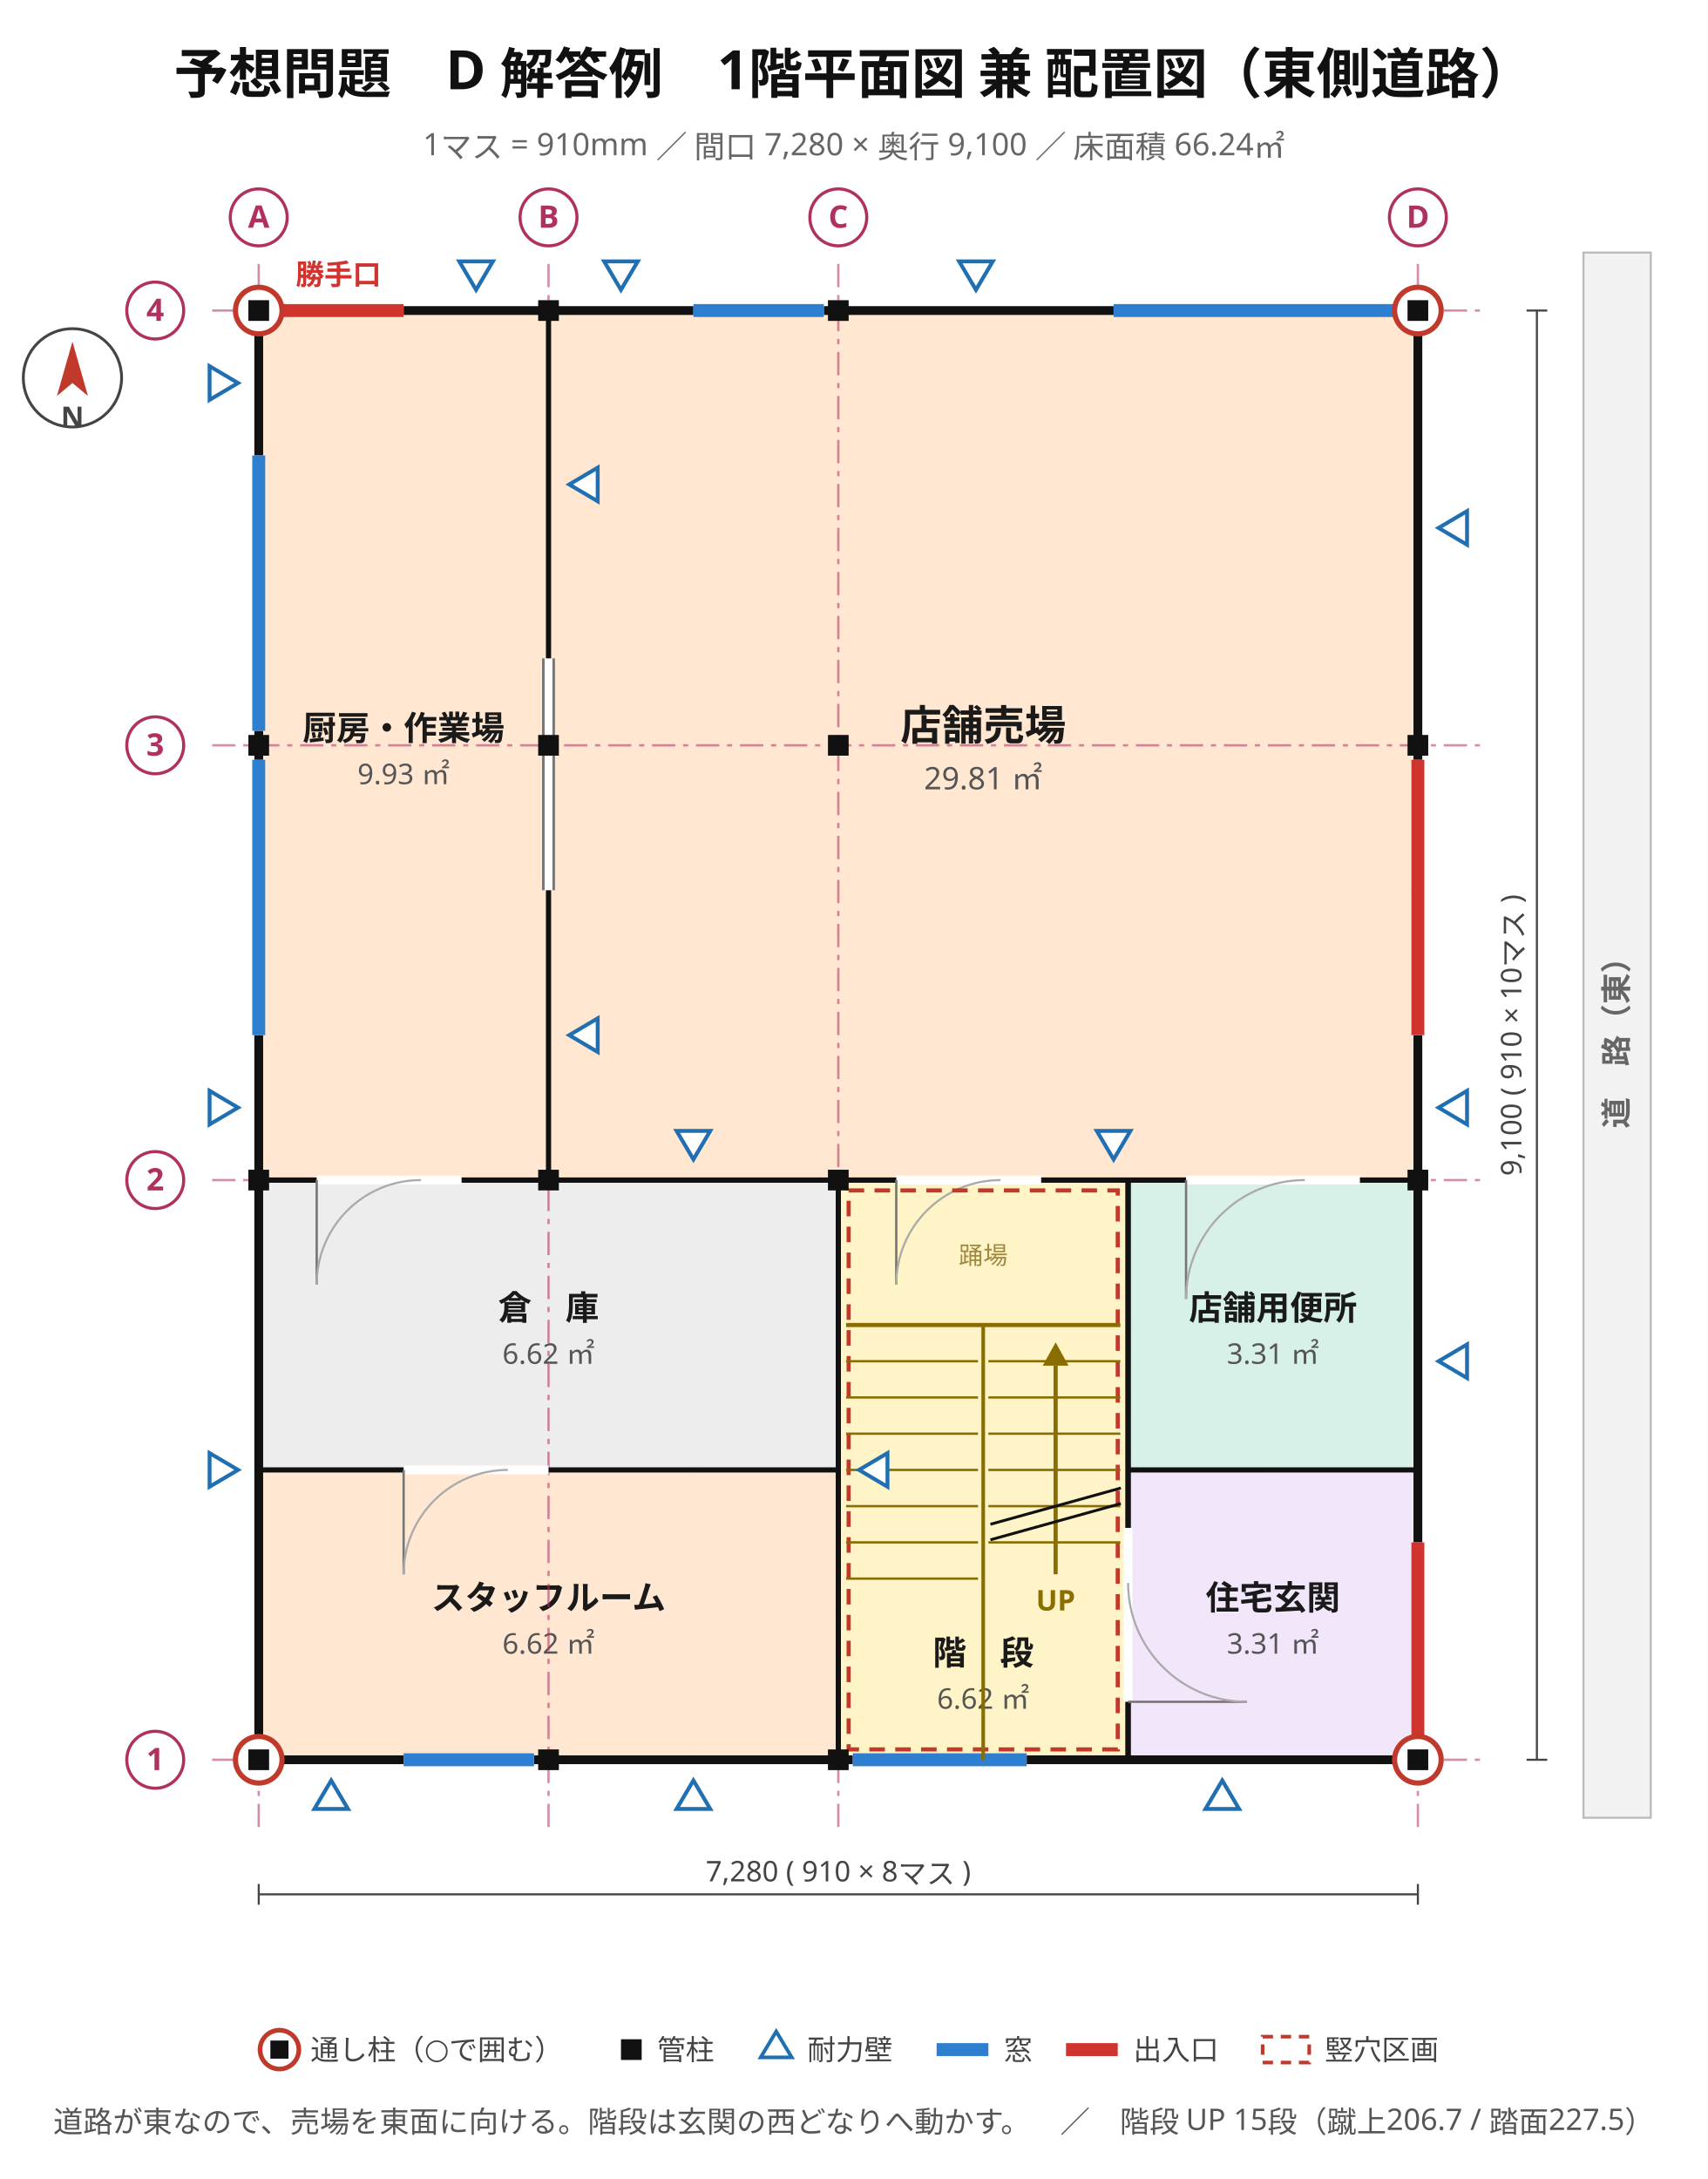
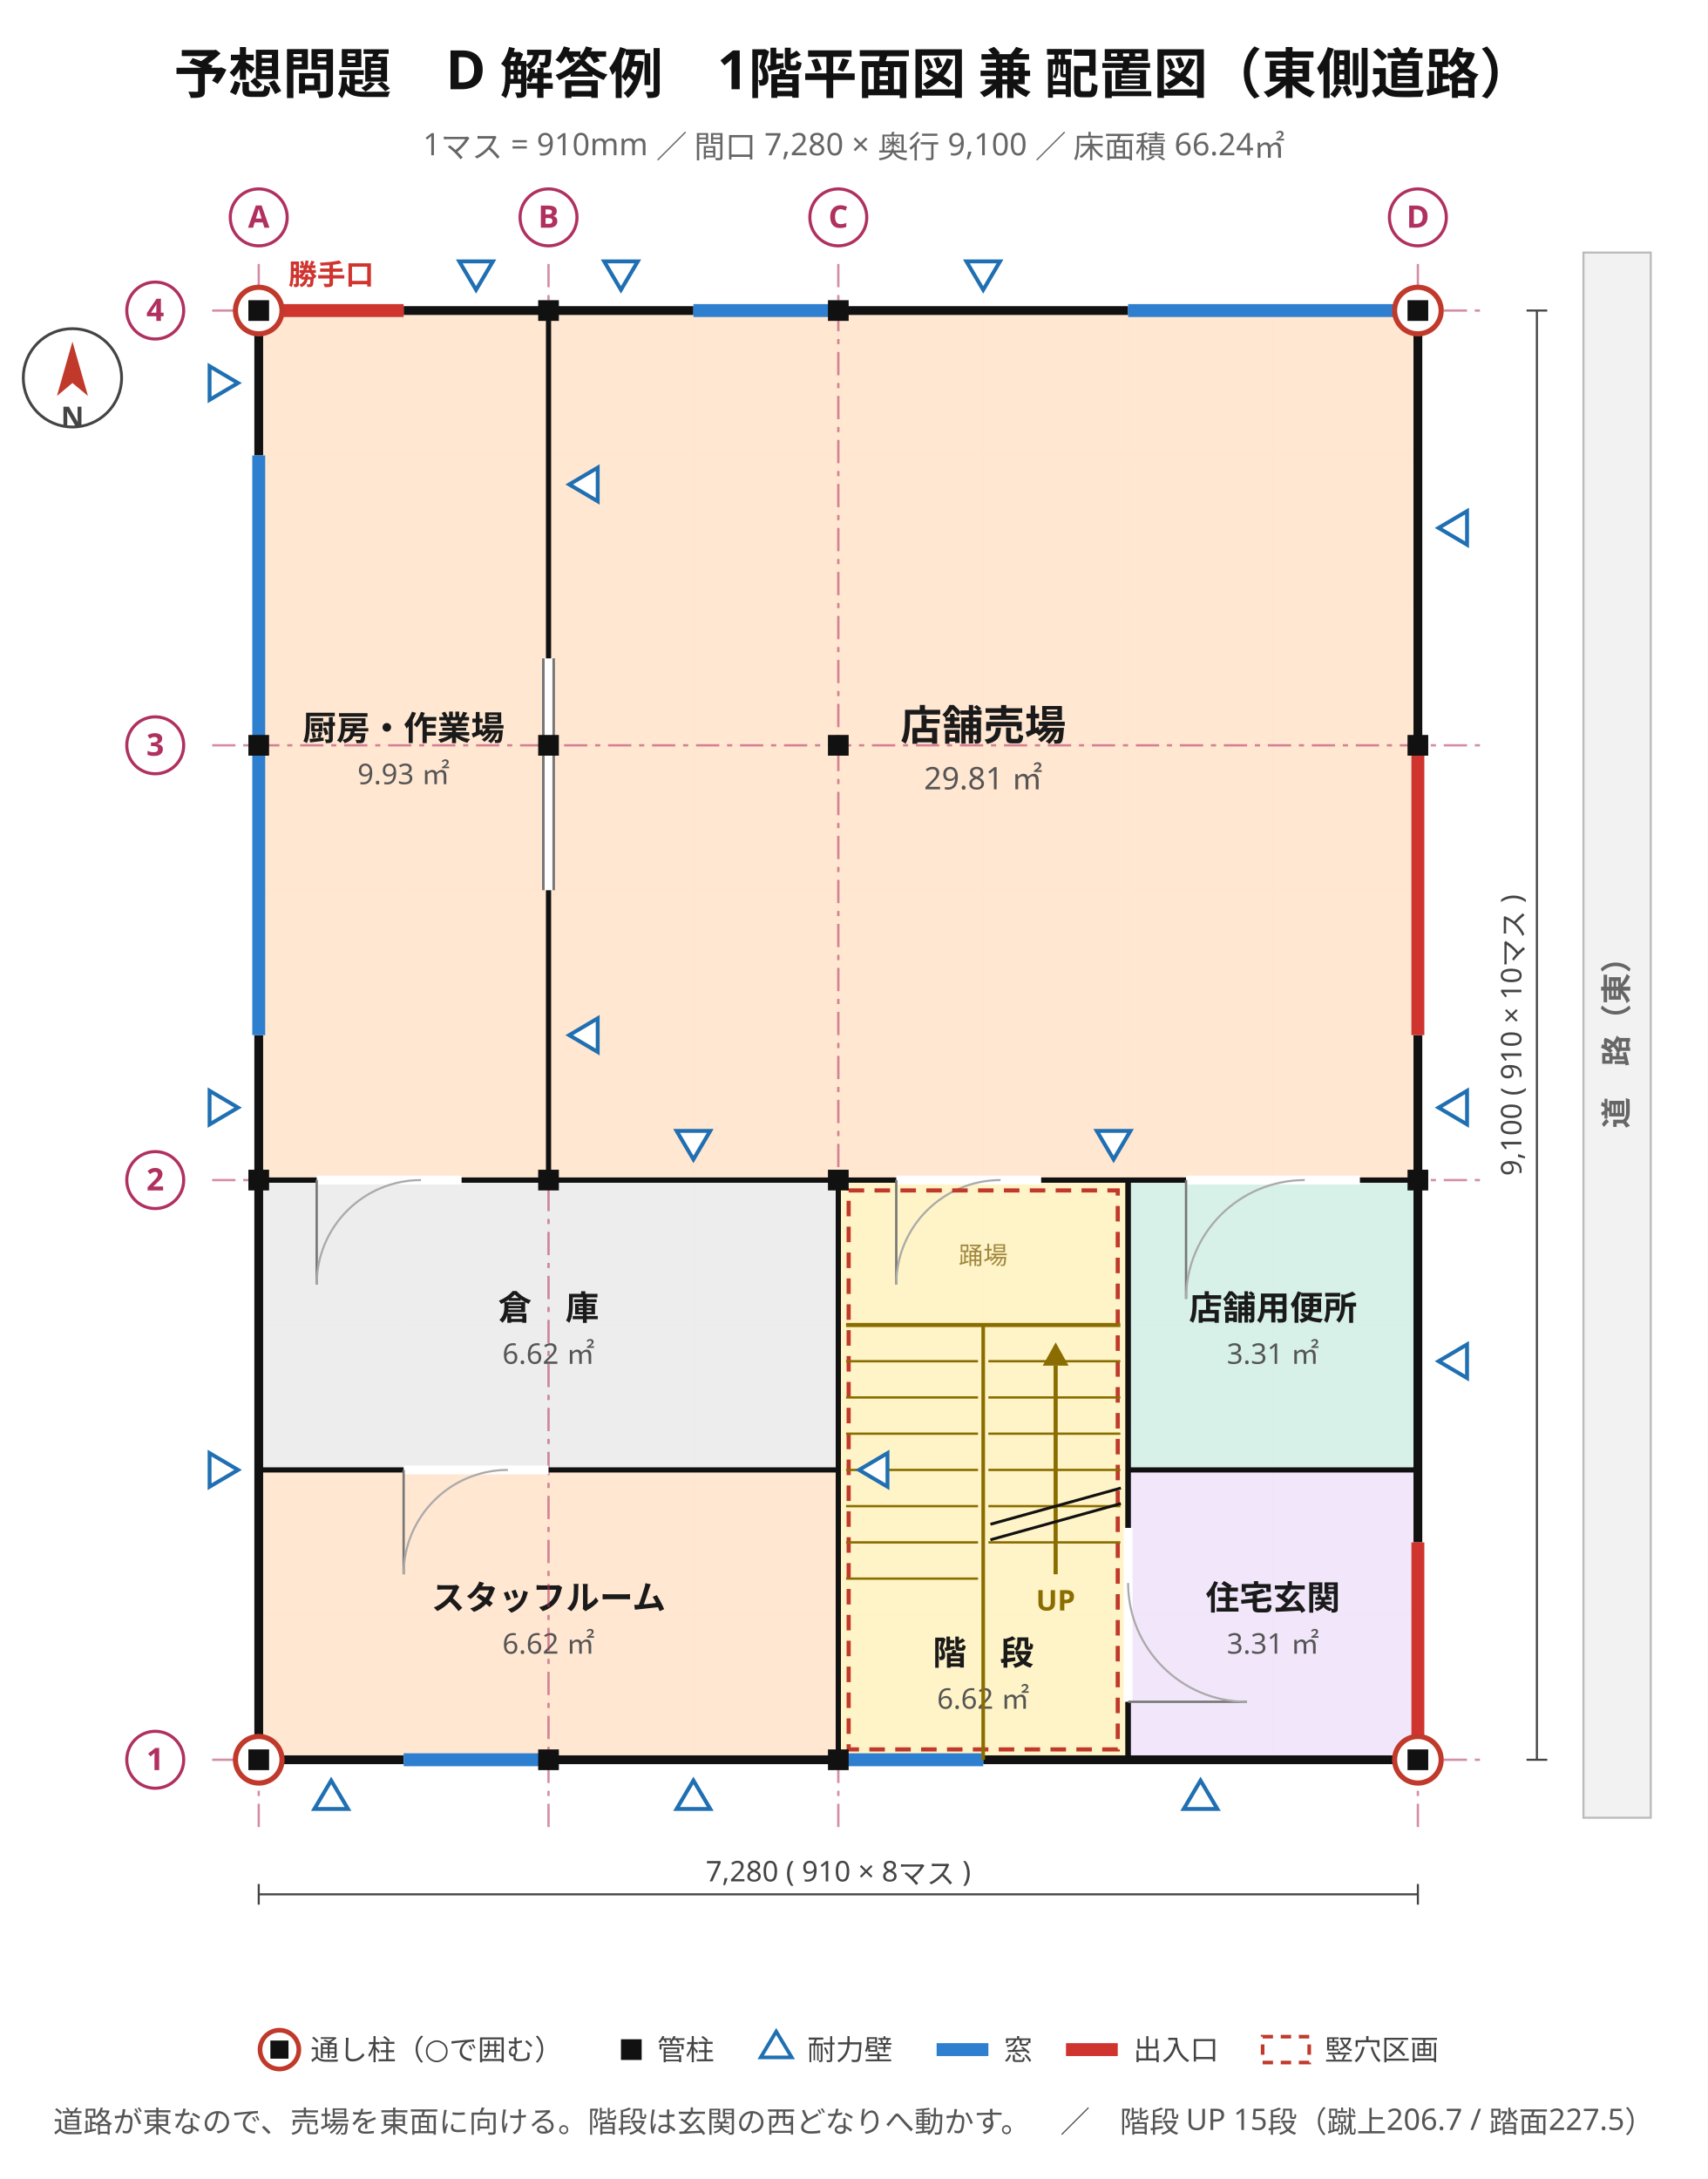
<svg xmlns="http://www.w3.org/2000/svg" viewBox="0 0 660 842" width="660" height="842" font-family="'Hiragino Sans','Hiragino Kaku Gothic ProN','Noto Sans JP','Yu Gothic',Meiryo,'IPAGothic',sans-serif">
  <rect width="660" height="842" fill="#ffffff" />
  <text x="330" y="36" font-size="21" text-anchor="middle" fill="#111" font-weight="700" font-family="'Hiragino Sans','Hiragino Kaku Gothic ProN','Noto Sans JP','Yu Gothic',Meiryo,'IPAGothic',sans-serif">予想問題　D 解答例　1階平面図 兼 配置図（東側道路）</text>
  <text x="330" y="60" font-size="12" text-anchor="middle" fill="#666" font-weight="400" font-family="'Hiragino Sans','Hiragino Kaku Gothic ProN','Noto Sans JP','Yu Gothic',Meiryo,'IPAGothic',sans-serif">1マス = 910mm ／ 間口 7,280 × 奥行 9,100 ／ 床面積 66.24㎡</text>
  <line x1="100" y1="120" x2="100" y2="680" stroke="#e8e8e8" stroke-width="0.7" />
  <line x1="156" y1="120" x2="156" y2="680" stroke="#e8e8e8" stroke-width="0.7" />
  <line x1="212" y1="120" x2="212" y2="680" stroke="#e8e8e8" stroke-width="0.7" />
  <line x1="268" y1="120" x2="268" y2="680" stroke="#e8e8e8" stroke-width="0.7" />
  <line x1="324" y1="120" x2="324" y2="680" stroke="#e8e8e8" stroke-width="0.7" />
  <line x1="380" y1="120" x2="380" y2="680" stroke="#e8e8e8" stroke-width="0.7" />
  <line x1="436" y1="120" x2="436" y2="680" stroke="#e8e8e8" stroke-width="0.7" />
  <line x1="492" y1="120" x2="492" y2="680" stroke="#e8e8e8" stroke-width="0.7" />
  <line x1="548" y1="120" x2="548" y2="680" stroke="#e8e8e8" stroke-width="0.7" />
  <line x1="100" y1="680" x2="548" y2="680" stroke="#e8e8e8" stroke-width="0.7" />
  <line x1="100" y1="624" x2="548" y2="624" stroke="#e8e8e8" stroke-width="0.7" />
  <line x1="100" y1="568" x2="548" y2="568" stroke="#e8e8e8" stroke-width="0.7" />
  <line x1="100" y1="512" x2="548" y2="512" stroke="#e8e8e8" stroke-width="0.7" />
  <line x1="100" y1="456" x2="548" y2="456" stroke="#e8e8e8" stroke-width="0.7" />
  <line x1="100" y1="400" x2="548" y2="400" stroke="#e8e8e8" stroke-width="0.7" />
  <line x1="100" y1="344" x2="548" y2="344" stroke="#e8e8e8" stroke-width="0.7" />
  <line x1="100" y1="288" x2="548" y2="288" stroke="#e8e8e8" stroke-width="0.7" />
  <line x1="100" y1="232" x2="548" y2="232" stroke="#e8e8e8" stroke-width="0.7" />
  <line x1="100" y1="176" x2="548" y2="176" stroke="#e8e8e8" stroke-width="0.7" />
  <line x1="100" y1="120" x2="548" y2="120" stroke="#e8e8e8" stroke-width="0.7" />
  <rect x="100" y="568" width="224" height="112" fill="#ffe6d0" stroke="#c9762f" stroke-width="1.2" opacity="0.95" />
  <text x="212" y="622" font-size="13" text-anchor="middle" fill="#1a1a1a" font-weight="700" font-family="'Hiragino Sans','Hiragino Kaku Gothic ProN','Noto Sans JP','Yu Gothic',Meiryo,'IPAGothic',sans-serif">スタッフルーム</text>
  <text x="212" y="639" font-size="11" text-anchor="middle" fill="#555" font-weight="400" font-family="'Hiragino Sans','Hiragino Kaku Gothic ProN','Noto Sans JP','Yu Gothic',Meiryo,'IPAGothic',sans-serif">6.62 ㎡</text>
  <rect x="100" y="456" width="224" height="112" fill="#ececec" stroke="#8a8a8a" stroke-width="1.2" opacity="0.95" />
  <text x="212" y="510" font-size="13" text-anchor="middle" fill="#1a1a1a" font-weight="700" font-family="'Hiragino Sans','Hiragino Kaku Gothic ProN','Noto Sans JP','Yu Gothic',Meiryo,'IPAGothic',sans-serif">倉　庫</text>
  <text x="212" y="527" font-size="11" text-anchor="middle" fill="#555" font-weight="400" font-family="'Hiragino Sans','Hiragino Kaku Gothic ProN','Noto Sans JP','Yu Gothic',Meiryo,'IPAGothic',sans-serif">6.62 ㎡</text>
  <rect x="324" y="456" width="112" height="224" fill="#fff3c4" stroke="#bb9508" stroke-width="1.2" opacity="0.95" />
  <text x="380" y="643.28" font-size="13" text-anchor="middle" fill="#1a1a1a" font-weight="700" font-family="'Hiragino Sans','Hiragino Kaku Gothic ProN','Noto Sans JP','Yu Gothic',Meiryo,'IPAGothic',sans-serif">階　段</text>
  <text x="380" y="660.28" font-size="11" text-anchor="middle" fill="#555" font-weight="400" font-family="'Hiragino Sans','Hiragino Kaku Gothic ProN','Noto Sans JP','Yu Gothic',Meiryo,'IPAGothic',sans-serif">6.62 ㎡</text>
  <rect x="436" y="568" width="112" height="112" fill="#f1e6fa" stroke="#8b62b5" stroke-width="1.2" opacity="0.95" />
  <text x="492" y="622" font-size="13" text-anchor="middle" fill="#1a1a1a" font-weight="700" font-family="'Hiragino Sans','Hiragino Kaku Gothic ProN','Noto Sans JP','Yu Gothic',Meiryo,'IPAGothic',sans-serif">住宅玄関</text>
  <text x="492" y="639" font-size="11" text-anchor="middle" fill="#555" font-weight="400" font-family="'Hiragino Sans','Hiragino Kaku Gothic ProN','Noto Sans JP','Yu Gothic',Meiryo,'IPAGothic',sans-serif">3.31 ㎡</text>
  <rect x="436" y="456" width="112" height="112" fill="#d5f0e7" stroke="#2f9077" stroke-width="1.2" opacity="0.95" />
  <text x="492" y="510" font-size="13" text-anchor="middle" fill="#1a1a1a" font-weight="700" font-family="'Hiragino Sans','Hiragino Kaku Gothic ProN','Noto Sans JP','Yu Gothic',Meiryo,'IPAGothic',sans-serif">店舗用便所</text>
  <text x="492" y="527" font-size="11" text-anchor="middle" fill="#555" font-weight="400" font-family="'Hiragino Sans','Hiragino Kaku Gothic ProN','Noto Sans JP','Yu Gothic',Meiryo,'IPAGothic',sans-serif">3.31 ㎡</text>
  <rect x="100" y="120" width="112" height="336" fill="#ffe6d0" stroke="#c9762f" stroke-width="1.2" opacity="0.95" />
  <text x="156" y="286" font-size="13" text-anchor="middle" fill="#1a1a1a" font-weight="700" font-family="'Hiragino Sans','Hiragino Kaku Gothic ProN','Noto Sans JP','Yu Gothic',Meiryo,'IPAGothic',sans-serif">厨房・作業場</text>
  <text x="156" y="303" font-size="11" text-anchor="middle" fill="#555" font-weight="400" font-family="'Hiragino Sans','Hiragino Kaku Gothic ProN','Noto Sans JP','Yu Gothic',Meiryo,'IPAGothic',sans-serif">9.93 ㎡</text>
  <rect x="212" y="120" width="336" height="336" fill="#ffe6d0" stroke="#c9762f" stroke-width="1.2" opacity="0.95" />
  <text x="380" y="286" font-size="16" text-anchor="middle" fill="#1a1a1a" font-weight="700" font-family="'Hiragino Sans','Hiragino Kaku Gothic ProN','Noto Sans JP','Yu Gothic',Meiryo,'IPAGothic',sans-serif">店舗売場</text>
  <text x="380" y="305" font-size="12" text-anchor="middle" fill="#555" font-weight="400" font-family="'Hiragino Sans','Hiragino Kaku Gothic ProN','Noto Sans JP','Yu Gothic',Meiryo,'IPAGothic',sans-serif">29.81 ㎡</text>
  <line x1="100" y1="102" x2="100" y2="706" stroke="#b03060" stroke-width="0.9" stroke-dasharray="9 3 2 3" opacity="0.55" />
  <line x1="212" y1="102" x2="212" y2="706" stroke="#b03060" stroke-width="0.9" stroke-dasharray="9 3 2 3" opacity="0.55" />
  <line x1="324" y1="102" x2="324" y2="706" stroke="#b03060" stroke-width="0.9" stroke-dasharray="9 3 2 3" opacity="0.55" />
  <line x1="548" y1="102" x2="548" y2="706" stroke="#b03060" stroke-width="0.9" stroke-dasharray="9 3 2 3" opacity="0.55" />
  <line x1="82" y1="680" x2="574" y2="680" stroke="#b03060" stroke-width="0.9" stroke-dasharray="9 3 2 3" opacity="0.55" />
  <line x1="82" y1="456" x2="574" y2="456" stroke="#b03060" stroke-width="0.9" stroke-dasharray="9 3 2 3" opacity="0.55" />
  <line x1="82" y1="288" x2="574" y2="288" stroke="#b03060" stroke-width="0.9" stroke-dasharray="9 3 2 3" opacity="0.55" />
  <line x1="82" y1="120" x2="574" y2="120" stroke="#b03060" stroke-width="0.9" stroke-dasharray="9 3 2 3" opacity="0.55" />
  <rect x="100" y="120" width="448" height="560" stroke="#111" stroke-width="3.4" fill="none" />
-   <line x1="548" y1="400" x2="548" y2="293.6" stroke="#ffffff" stroke-width="4.2" />
-   <line x1="548" y1="400" x2="548" y2="293.6" stroke="#d0342f" stroke-width="5.0" />
-   <line x1="548" y1="674.4" x2="548" y2="596" stroke="#ffffff" stroke-width="4.2" />
-   <line x1="548" y1="674.4" x2="548" y2="596" stroke="#d0342f" stroke-width="5.0" />
-   <line x1="156" y1="680" x2="206.4" y2="680" stroke="#ffffff" stroke-width="4.2" />
-   <line x1="156" y1="680" x2="206.4" y2="680" stroke="#2f7fd0" stroke-width="5.0" />
-   <line x1="329.6" y1="680" x2="396.8" y2="680" stroke="#ffffff" stroke-width="4.2" />
-   <line x1="329.6" y1="680" x2="396.8" y2="680" stroke="#2f7fd0" stroke-width="5.0" />
-   <line x1="105.6" y1="120" x2="156" y2="120" stroke="#ffffff" stroke-width="4.2" />
-   <line x1="105.6" y1="120" x2="156" y2="120" stroke="#d0342f" stroke-width="5.0" />
-   <text x="130.8" y="110" font-size="11" text-anchor="middle" fill="#d0342f" font-weight="700" font-family="'Hiragino Sans','Hiragino Kaku Gothic ProN','Noto Sans JP','Yu Gothic',Meiryo,'IPAGothic',sans-serif">勝手口</text>
-   <line x1="268" y1="120" x2="318.4" y2="120" stroke="#ffffff" stroke-width="4.2" />
-   <line x1="268" y1="120" x2="318.4" y2="120" stroke="#2f7fd0" stroke-width="5.0" />
-   <line x1="430.4" y1="120" x2="542.4" y2="120" stroke="#ffffff" stroke-width="4.2" />
-   <line x1="430.4" y1="120" x2="542.4" y2="120" stroke="#2f7fd0" stroke-width="5.0" />
-   <line x1="100" y1="400" x2="100" y2="293.6" stroke="#ffffff" stroke-width="4.2" />
-   <line x1="100" y1="400" x2="100" y2="293.6" stroke="#2f7fd0" stroke-width="5.0" />
-   <line x1="100" y1="282.4" x2="100" y2="176" stroke="#ffffff" stroke-width="4.2" />
-   <line x1="100" y1="282.4" x2="100" y2="176" stroke="#2f7fd0" stroke-width="5.0" />
+   <line x1="548" y1="400" x2="548" y2="288" stroke="#ffffff" stroke-width="4.2" />
+   <line x1="548" y1="400" x2="548" y2="288" stroke="#d0342f" stroke-width="5.0" />
+   <line x1="548" y1="680" x2="548" y2="596" stroke="#ffffff" stroke-width="4.2" />
+   <line x1="548" y1="680" x2="548" y2="596" stroke="#d0342f" stroke-width="5.0" />
+   <line x1="156" y1="680" x2="212" y2="680" stroke="#ffffff" stroke-width="4.2" />
+   <line x1="156" y1="680" x2="212" y2="680" stroke="#2f7fd0" stroke-width="5.0" />
+   <line x1="324" y1="680" x2="380" y2="680" stroke="#ffffff" stroke-width="4.2" />
+   <line x1="324" y1="680" x2="380" y2="680" stroke="#2f7fd0" stroke-width="5.0" />
+   <line x1="100" y1="120" x2="156" y2="120" stroke="#ffffff" stroke-width="4.2" />
+   <line x1="100" y1="120" x2="156" y2="120" stroke="#d0342f" stroke-width="5.0" />
+   <text x="128" y="110" font-size="11" text-anchor="middle" fill="#d0342f" font-weight="700" font-family="'Hiragino Sans','Hiragino Kaku Gothic ProN','Noto Sans JP','Yu Gothic',Meiryo,'IPAGothic',sans-serif">勝手口</text>
+   <line x1="268" y1="120" x2="324" y2="120" stroke="#ffffff" stroke-width="4.2" />
+   <line x1="268" y1="120" x2="324" y2="120" stroke="#2f7fd0" stroke-width="5.0" />
+   <line x1="436" y1="120" x2="548" y2="120" stroke="#ffffff" stroke-width="4.2" />
+   <line x1="436" y1="120" x2="548" y2="120" stroke="#2f7fd0" stroke-width="5.0" />
+   <line x1="100" y1="400" x2="100" y2="288" stroke="#ffffff" stroke-width="4.2" />
+   <line x1="100" y1="400" x2="100" y2="288" stroke="#2f7fd0" stroke-width="5.0" />
+   <line x1="100" y1="288" x2="100" y2="176" stroke="#ffffff" stroke-width="4.2" />
+   <line x1="100" y1="288" x2="100" y2="176" stroke="#2f7fd0" stroke-width="5.0" />
+   <line x1="436" y1="680" x2="436" y2="456" stroke="#111" stroke-width="2.0" />
+   <line x1="324" y1="456" x2="436" y2="456" stroke="#111" stroke-width="2.0" />
+   <line x1="100" y1="456" x2="212" y2="456" stroke="#111" stroke-width="2.0" />
  <line x1="212" y1="456" x2="212" y2="120" stroke="#111" stroke-width="2.0" />
  <line x1="324" y1="680" x2="324" y2="568" stroke="#111" stroke-width="2.0" />
-   <line x1="324" y1="456" x2="436" y2="456" stroke="#111" stroke-width="2.0" />
-   <line x1="100" y1="456" x2="212" y2="456" stroke="#111" stroke-width="2.0" />
+   <line x1="212" y1="456" x2="548" y2="456" stroke="#111" stroke-width="2.0" />
+   <line x1="436" y1="456" x2="548" y2="456" stroke="#111" stroke-width="2.0" />
+   <line x1="100" y1="456" x2="324" y2="456" stroke="#111" stroke-width="2.0" />
  <line x1="436" y1="680" x2="436" y2="568" stroke="#111" stroke-width="2.0" />
-   <line x1="212" y1="456" x2="548" y2="456" stroke="#111" stroke-width="2.0" />
+   <line x1="324" y1="568" x2="324" y2="456" stroke="#111" stroke-width="2.0" />
  <line x1="324" y1="680" x2="324" y2="456" stroke="#111" stroke-width="2.0" />
  <line x1="436" y1="568" x2="548" y2="568" stroke="#111" stroke-width="2.0" />
-   <line x1="324" y1="568" x2="324" y2="456" stroke="#111" stroke-width="2.0" />
+   <line x1="436" y1="568" x2="436" y2="456" stroke="#111" stroke-width="2.0" />
  <line x1="100" y1="568" x2="324" y2="568" stroke="#111" stroke-width="2.0" />
-   <line x1="436" y1="456" x2="548" y2="456" stroke="#111" stroke-width="2.0" />
-   <line x1="436" y1="568" x2="436" y2="456" stroke="#111" stroke-width="2.0" />
-   <line x1="100" y1="456" x2="324" y2="456" stroke="#111" stroke-width="2.0" />
-   <line x1="436" y1="680" x2="436" y2="456" stroke="#111" stroke-width="2.0" />
  <line x1="436" y1="657.6" x2="436" y2="590.4" stroke="#ffffff" stroke-width="3.4" />
  <line x1="436" y1="657.6" x2="481.92" y2="657.6" stroke="#777" stroke-width="0.9" />
  <path d="M 481.9 657.6 A 45.9 45.9 0 0 1 436.0 611.7" stroke="#aaa" stroke-width="0.8" fill="none" />
  <line x1="458.4" y1="456" x2="525.6" y2="456" stroke="#ffffff" stroke-width="3.4" />
  <line x1="458.4" y1="456" x2="458.4" y2="501.92" stroke="#777" stroke-width="0.9" />
  <path d="M 458.4 501.9 A 45.9 45.9 0 0 1 504.3 456.0" stroke="#aaa" stroke-width="0.8" fill="none" />
  <line x1="212" y1="344" x2="212" y2="254.4" stroke="#ffffff" stroke-width="3.4" />
  <line x1="210" y1="344" x2="210" y2="254.4" stroke="#777" stroke-width="1.0" />
  <line x1="214" y1="344" x2="214" y2="254.4" stroke="#777" stroke-width="1.0" />
  <line x1="122.4" y1="456" x2="178.4" y2="456" stroke="#ffffff" stroke-width="3.4" />
  <line x1="122.4" y1="456" x2="122.4" y2="496.32" stroke="#777" stroke-width="0.9" />
  <path d="M 122.4 496.3 A 40.3 40.3 0 0 1 162.7 456.0" stroke="#aaa" stroke-width="0.8" fill="none" />
  <line x1="156" y1="568" x2="212" y2="568" stroke="#ffffff" stroke-width="3.4" />
  <line x1="156" y1="568" x2="156" y2="608.32" stroke="#777" stroke-width="0.9" />
  <path d="M 156.0 608.3 A 40.3 40.3 0 0 1 196.3 568.0" stroke="#aaa" stroke-width="0.8" fill="none" />
  <line x1="346.4" y1="456" x2="402.4" y2="456" stroke="#ffffff" stroke-width="3.4" />
  <line x1="346.4" y1="456" x2="346.4" y2="496.32" stroke="#777" stroke-width="0.9" />
  <path d="M 346.4 496.3 A 40.3 40.3 0 0 1 386.7 456.0" stroke="#aaa" stroke-width="0.8" fill="none" />
  <rect x="328" y="460" width="104" height="216" fill="none" stroke="#c0392b" stroke-width="1.6" stroke-dasharray="6 4" />
  <line x1="327" y1="512" x2="433" y2="512" stroke="#8a6d00" stroke-width="1.6" />
  <line x1="380" y1="680" x2="380" y2="512" stroke="#8a6d00" stroke-width="1.4" />
  <line x1="382" y1="526" x2="433" y2="526" stroke="#8a6d00" stroke-width="0.9" />
  <line x1="382" y1="540" x2="433" y2="540" stroke="#8a6d00" stroke-width="0.9" />
  <line x1="382" y1="554" x2="433" y2="554" stroke="#8a6d00" stroke-width="0.9" />
  <line x1="382" y1="568" x2="433" y2="568" stroke="#8a6d00" stroke-width="0.9" />
  <line x1="382" y1="582" x2="433" y2="582" stroke="#8a6d00" stroke-width="0.9" />
  <line x1="382" y1="596" x2="433" y2="596" stroke="#8a6d00" stroke-width="0.9" />
  <line x1="327" y1="526" x2="378" y2="526" stroke="#8a6d00" stroke-width="0.9" />
  <line x1="327" y1="540" x2="378" y2="540" stroke="#8a6d00" stroke-width="0.9" />
  <line x1="327" y1="554" x2="378" y2="554" stroke="#8a6d00" stroke-width="0.9" />
  <line x1="327" y1="568" x2="378" y2="568" stroke="#8a6d00" stroke-width="0.9" />
  <line x1="327" y1="582" x2="378" y2="582" stroke="#8a6d00" stroke-width="0.9" />
  <line x1="327" y1="596" x2="378" y2="596" stroke="#8a6d00" stroke-width="0.9" />
  <line x1="327" y1="610" x2="378" y2="610" stroke="#8a6d00" stroke-width="0.9" />
  <line x1="408" y1="608.32" x2="408" y2="527.72" stroke="#8a6d00" stroke-width="1.6" />
  <polygon points="408,518.72 403,527.72 413,527.72" fill="#8a6d00" />
  <text x="408" y="622.32" font-size="11" text-anchor="middle" fill="#8a6d00" font-weight="700" font-family="'Hiragino Sans','Hiragino Kaku Gothic ProN','Noto Sans JP','Yu Gothic',Meiryo,'IPAGothic',sans-serif">UP</text>
  <line x1="382.8" y1="589" x2="433.2" y2="575" stroke="#111" stroke-width="1.1" />
  <line x1="382.8" y1="595" x2="433.2" y2="581" stroke="#111" stroke-width="1.1" />
  <text x="380" y="488.48" font-size="9.5" text-anchor="middle" fill="#a08840" font-weight="400" font-family="'Hiragino Sans','Hiragino Kaku Gothic ProN','Noto Sans JP','Yu Gothic',Meiryo,'IPAGothic',sans-serif">踊場</text>
  <polygon points="92,568 81,561.5 81,574.5" fill="#ffffff" stroke="#1f6fb2" stroke-width="1.5" />
  <polygon points="92,428 81,421.5 81,434.5" fill="#ffffff" stroke="#1f6fb2" stroke-width="1.5" />
  <polygon points="92,148 81,141.5 81,154.5" fill="#ffffff" stroke="#1f6fb2" stroke-width="1.5" />
  <polygon points="220,400 231,393.5 231,406.5" fill="#ffffff" stroke="#1f6fb2" stroke-width="1.5" />
  <polygon points="220,187.2 231,180.7 231,193.7" fill="#ffffff" stroke="#1f6fb2" stroke-width="1.5" />
  <polygon points="332,568 343,561.5 343,574.5" fill="#ffffff" stroke="#1f6fb2" stroke-width="1.5" />
  <polygon points="556,526 567,519.5 567,532.5" fill="#ffffff" stroke="#1f6fb2" stroke-width="1.5" />
  <polygon points="556,428 567,421.5 567,434.5" fill="#ffffff" stroke="#1f6fb2" stroke-width="1.5" />
  <polygon points="556,204 567,197.5 567,210.5" fill="#ffffff" stroke="#1f6fb2" stroke-width="1.5" />
  <polygon points="128,688 121.5,699 134.5,699" fill="#ffffff" stroke="#1f6fb2" stroke-width="1.5" />
  <polygon points="268,688 261.5,699 274.5,699" fill="#ffffff" stroke="#1f6fb2" stroke-width="1.5" />
-   <polygon points="472.4,688 465.9,699 478.9,699" fill="#ffffff" stroke="#1f6fb2" stroke-width="1.5" />
+   <polygon points="464,688 457.5,699 470.5,699" fill="#ffffff" stroke="#1f6fb2" stroke-width="1.5" />
  <polygon points="268,448 261.5,437 274.5,437" fill="#ffffff" stroke="#1f6fb2" stroke-width="1.5" />
  <polygon points="430.4,448 423.9,437 436.9,437" fill="#ffffff" stroke="#1f6fb2" stroke-width="1.5" />
  <polygon points="184,112 177.5,101 190.5,101" fill="#ffffff" stroke="#1f6fb2" stroke-width="1.5" />
  <polygon points="240,112 233.5,101 246.5,101" fill="#ffffff" stroke="#1f6fb2" stroke-width="1.5" />
-   <polygon points="377.2,112 370.7,101 383.7,101" fill="#ffffff" stroke="#1f6fb2" stroke-width="1.5" />
+   <polygon points="380,112 373.5,101 386.5,101" fill="#ffffff" stroke="#1f6fb2" stroke-width="1.5" />
  <rect x="208" y="676" width="8" height="8" fill="#111" />
  <rect x="320" y="676" width="8" height="8" fill="#111" />
  <rect x="96" y="452" width="8" height="8" fill="#111" />
  <rect x="544" y="452" width="8" height="8" fill="#111" />
  <rect x="96" y="284" width="8" height="8" fill="#111" />
  <rect x="544" y="284" width="8" height="8" fill="#111" />
  <rect x="208" y="116" width="8" height="8" fill="#111" />
  <rect x="320" y="116" width="8" height="8" fill="#111" />
  <rect x="208" y="452" width="8" height="8" fill="#111" />
  <rect x="320" y="452" width="8" height="8" fill="#111" />
  <rect x="208" y="284" width="8" height="8" fill="#111" />
  <rect x="320" y="284" width="8" height="8" fill="#111" />
  <circle cx="100" cy="680" r="9" fill="#ffffff" stroke="#c0392b" stroke-width="2.0" />
  <rect x="96" y="676" width="8" height="8" fill="#111" />
  <circle cx="548" cy="680" r="9" fill="#ffffff" stroke="#c0392b" stroke-width="2.0" />
  <rect x="544" y="676" width="8" height="8" fill="#111" />
  <circle cx="100" cy="120" r="9" fill="#ffffff" stroke="#c0392b" stroke-width="2.0" />
  <rect x="96" y="116" width="8" height="8" fill="#111" />
  <circle cx="548" cy="120" r="9" fill="#ffffff" stroke="#c0392b" stroke-width="2.0" />
  <rect x="544" y="116" width="8" height="8" fill="#111" />
  <circle cx="100" cy="84" r="11" fill="#ffffff" stroke="#b03060" stroke-width="1.2" />
  <text x="100" y="88" font-size="12" text-anchor="middle" fill="#b03060" font-weight="700" font-family="'Hiragino Sans','Hiragino Kaku Gothic ProN','Noto Sans JP','Yu Gothic',Meiryo,'IPAGothic',sans-serif">A</text>
  <circle cx="212" cy="84" r="11" fill="#ffffff" stroke="#b03060" stroke-width="1.2" />
  <text x="212" y="88" font-size="12" text-anchor="middle" fill="#b03060" font-weight="700" font-family="'Hiragino Sans','Hiragino Kaku Gothic ProN','Noto Sans JP','Yu Gothic',Meiryo,'IPAGothic',sans-serif">B</text>
  <circle cx="324" cy="84" r="11" fill="#ffffff" stroke="#b03060" stroke-width="1.2" />
  <text x="324" y="88" font-size="12" text-anchor="middle" fill="#b03060" font-weight="700" font-family="'Hiragino Sans','Hiragino Kaku Gothic ProN','Noto Sans JP','Yu Gothic',Meiryo,'IPAGothic',sans-serif">C</text>
  <circle cx="548" cy="84" r="11" fill="#ffffff" stroke="#b03060" stroke-width="1.2" />
  <text x="548" y="88" font-size="12" text-anchor="middle" fill="#b03060" font-weight="700" font-family="'Hiragino Sans','Hiragino Kaku Gothic ProN','Noto Sans JP','Yu Gothic',Meiryo,'IPAGothic',sans-serif">D</text>
  <circle cx="60" cy="680" r="11" fill="#ffffff" stroke="#b03060" stroke-width="1.2" />
  <text x="60" y="684" font-size="12" text-anchor="middle" fill="#b03060" font-weight="700" font-family="'Hiragino Sans','Hiragino Kaku Gothic ProN','Noto Sans JP','Yu Gothic',Meiryo,'IPAGothic',sans-serif">1</text>
  <circle cx="60" cy="456" r="11" fill="#ffffff" stroke="#b03060" stroke-width="1.2" />
  <text x="60" y="460" font-size="12" text-anchor="middle" fill="#b03060" font-weight="700" font-family="'Hiragino Sans','Hiragino Kaku Gothic ProN','Noto Sans JP','Yu Gothic',Meiryo,'IPAGothic',sans-serif">2</text>
  <circle cx="60" cy="288" r="11" fill="#ffffff" stroke="#b03060" stroke-width="1.2" />
  <text x="60" y="292" font-size="12" text-anchor="middle" fill="#b03060" font-weight="700" font-family="'Hiragino Sans','Hiragino Kaku Gothic ProN','Noto Sans JP','Yu Gothic',Meiryo,'IPAGothic',sans-serif">3</text>
  <circle cx="60" cy="120" r="11" fill="#ffffff" stroke="#b03060" stroke-width="1.2" />
  <text x="60" y="124" font-size="12" text-anchor="middle" fill="#b03060" font-weight="700" font-family="'Hiragino Sans','Hiragino Kaku Gothic ProN','Noto Sans JP','Yu Gothic',Meiryo,'IPAGothic',sans-serif">4</text>
  <line x1="100" y1="732" x2="548" y2="732" stroke="#444" stroke-width="0.8" />
  <line x1="100" y1="728" x2="100" y2="736" stroke="#444" stroke-width="0.8" />
  <line x1="548" y1="728" x2="548" y2="736" stroke="#444" stroke-width="0.8" />
  <text x="324" y="727" font-size="11" text-anchor="middle" fill="#444" font-weight="400" font-family="'Hiragino Sans','Hiragino Kaku Gothic ProN','Noto Sans JP','Yu Gothic',Meiryo,'IPAGothic',sans-serif">7,280  ( 910 × 8マス )</text>
  <line x1="594" y1="680" x2="594" y2="120" stroke="#444" stroke-width="0.8" />
  <line x1="590" y1="680" x2="598" y2="680" stroke="#444" stroke-width="0.8" />
  <line x1="590" y1="120" x2="598" y2="120" stroke="#444" stroke-width="0.8" />
  <g transform="translate(588,400) rotate(-90)">
    <text x="0" y="0" font-size="11" text-anchor="middle" fill="#444" font-weight="400" font-family="'Hiragino Sans','Hiragino Kaku Gothic ProN','Noto Sans JP','Yu Gothic',Meiryo,'IPAGothic',sans-serif">9,100  ( 910 × 10マス )</text>
  </g>
  <circle cx="28" cy="146" r="19" fill="#ffffff" stroke="#444" stroke-width="1.1" />
  <polygon points="28,132 22,153 28,148 34,153" fill="#c0392b" />
  <text x="28" y="165" font-size="11" text-anchor="middle" fill="#444" font-weight="700" font-family="'Hiragino Sans','Hiragino Kaku Gothic ProN','Noto Sans JP','Yu Gothic',Meiryo,'IPAGothic',sans-serif">N</text>
  <rect x="612" y="97.6" width="26" height="604.8" fill="#f2f2f2" stroke="#bbb" stroke-width="0.8" />
  <g transform="translate(629,400) rotate(-90)">
    <text x="0" y="0" font-size="12" text-anchor="middle" fill="#666" font-weight="700" font-family="'Hiragino Sans','Hiragino Kaku Gothic ProN','Noto Sans JP','Yu Gothic',Meiryo,'IPAGothic',sans-serif">道　路（東）</text>
  </g>
  <circle cx="108" cy="792" r="7.5" fill="#ffffff" stroke="#c0392b" stroke-width="1.8" />
  <rect x="104.5" y="788.5" width="7" height="7" fill="#111" />
  <text x="120" y="796" font-size="11" text-anchor="start" fill="#444" font-weight="400" font-family="'Hiragino Sans','Hiragino Kaku Gothic ProN','Noto Sans JP','Yu Gothic',Meiryo,'IPAGothic',sans-serif">通し柱（○で囲む）</text>
  <rect x="240" y="788" width="8" height="8" fill="#111" />
  <text x="254" y="796" font-size="11" text-anchor="start" fill="#444" font-weight="400" font-family="'Hiragino Sans','Hiragino Kaku Gothic ProN','Noto Sans JP','Yu Gothic',Meiryo,'IPAGothic',sans-serif">管柱</text>
  <polygon points="300,785 294,795 306,795" fill="#fff" stroke="#1f6fb2" stroke-width="1.4" />
  <text x="312" y="796" font-size="11" text-anchor="start" fill="#444" font-weight="400" font-family="'Hiragino Sans','Hiragino Kaku Gothic ProN','Noto Sans JP','Yu Gothic',Meiryo,'IPAGothic',sans-serif">耐力壁</text>
  <line x1="362" y1="792" x2="382" y2="792" stroke="#2f7fd0" stroke-width="5" />
  <text x="388" y="796" font-size="11" text-anchor="start" fill="#444" font-weight="400" font-family="'Hiragino Sans','Hiragino Kaku Gothic ProN','Noto Sans JP','Yu Gothic',Meiryo,'IPAGothic',sans-serif">窓</text>
  <line x1="412" y1="792" x2="432" y2="792" stroke="#d0342f" stroke-width="5" />
  <text x="438" y="796" font-size="11" text-anchor="start" fill="#444" font-weight="400" font-family="'Hiragino Sans','Hiragino Kaku Gothic ProN','Noto Sans JP','Yu Gothic',Meiryo,'IPAGothic',sans-serif">出入口</text>
  <rect x="488" y="787" width="18" height="10" fill="none" stroke="#c0392b" stroke-width="1.4" stroke-dasharray="4 3" />
  <text x="512" y="796" font-size="11" text-anchor="start" fill="#444" font-weight="400" font-family="'Hiragino Sans','Hiragino Kaku Gothic ProN','Noto Sans JP','Yu Gothic',Meiryo,'IPAGothic',sans-serif">竪穴区画</text>
  <text x="330" y="824" font-size="11.5" text-anchor="middle" fill="#555" font-weight="400" font-family="'Hiragino Sans','Hiragino Kaku Gothic ProN','Noto Sans JP','Yu Gothic',Meiryo,'IPAGothic',sans-serif">道路が東なので、売場を東面に向ける。階段は玄関の西どなりへ動かす。　／　階段 UP 15段（蹴上206.7 / 踏面227.5）</text>
</svg>
